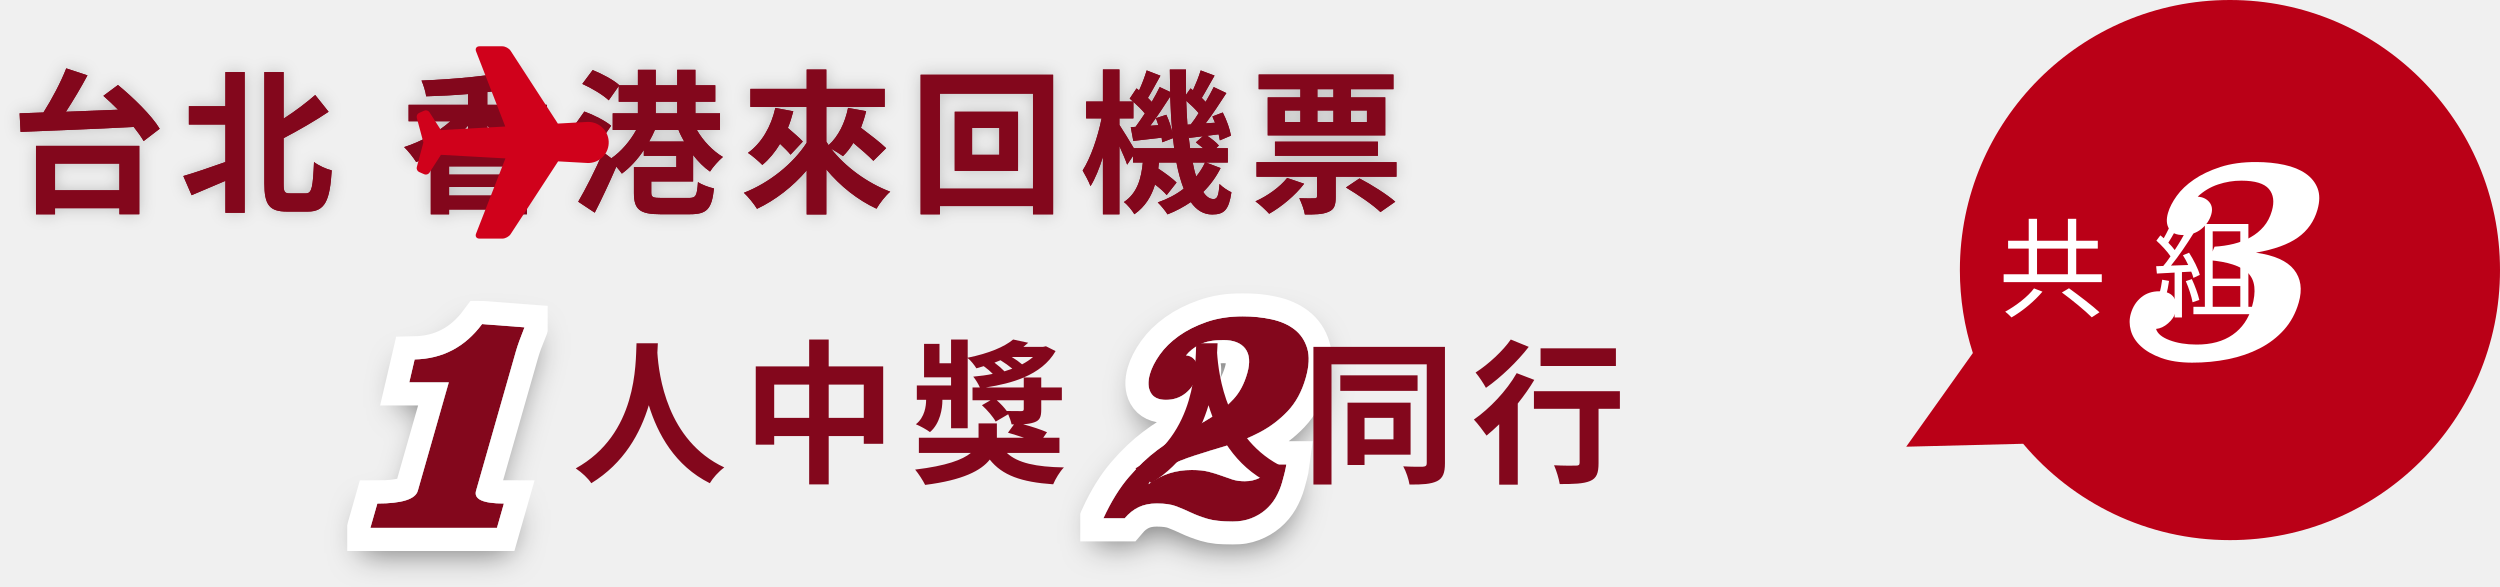
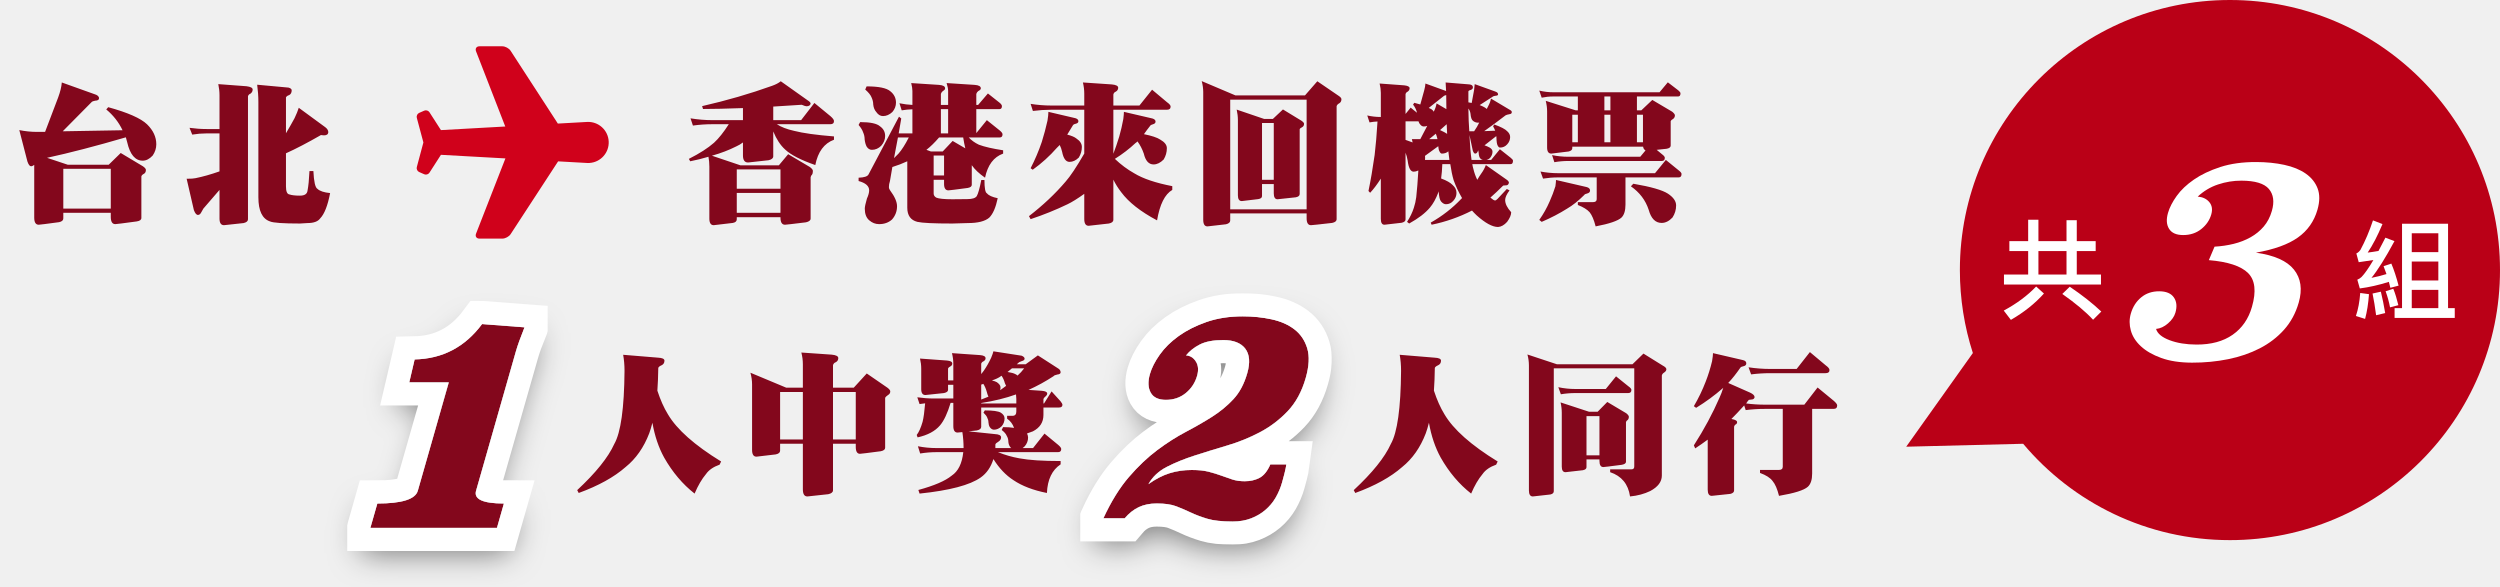
<svg xmlns="http://www.w3.org/2000/svg" xmlns:xlink="http://www.w3.org/1999/xlink" width="324px" height="76px" viewBox="0 0 324 76" version="1.1">
  <defs>
-     <text id="text-1" font-family="DFMing-W14-WINP-BF, DFPMingSUBold-B5" font-size="20" font-weight="bold" letter-spacing="2">
-       <tspan x="0.35" y="26">台北     香港來回機票</tspan>
-     </text>
+     <path d="M13.695,21.603 C13.381,22.706 14.583,23.256 17.305,23.256 L16.403,26.413 L0,26.413 L0.902,23.256 C4.085,23.256 5.834,22.706 6.148,21.605 L10.165,7.547 L5.044,7.547 L5.737,4.582 C9.353,4.505 12.265,2.978 14.477,0 L19.977,0.423 C19.703,1.114 19.476,1.704 19.299,2.191 C19.121,2.678 18.971,3.139 18.846,3.575 L13.695,21.603 Z" id="path-1" />
    <filter x="-50%" y="-50%" width="200%" height="200%" filterUnits="objectBoundingBox" id="filter-2">
-       <feOffset dx="0" dy="0" in="SourceAlpha" result="shadowOffsetOuter1" />
-       <feGaussianBlur stdDeviation="1" in="shadowOffsetOuter1" result="shadowBlurOuter1" />
-       <feColorMatrix values="0 0 0 0 0   0 0 0 0 0   0 0 0 0 0  0 0 0 0.2 0" type="matrix" in="shadowBlurOuter1" />
-     </filter>
-     <path d="M13.695,21.603 C13.381,22.706 14.583,23.256 17.305,23.256 L16.403,26.413 L0,26.413 L0.902,23.256 C4.085,23.256 5.834,22.706 6.148,21.605 L10.165,7.547 L5.044,7.547 L5.737,4.582 C9.353,4.505 12.265,2.978 14.477,0 L19.977,0.423 C19.703,1.114 19.476,1.704 19.299,2.191 C19.121,2.678 18.971,3.139 18.846,3.575 L13.695,21.603 Z" id="path-3" />
-     <filter x="-50%" y="-50%" width="200%" height="200%" filterUnits="objectBoundingBox" id="filter-4">
      <feMorphology radius="3" operator="dilate" in="SourceAlpha" result="shadowSpreadOuter1" />
      <feOffset dx="0" dy="2" in="shadowSpreadOuter1" result="shadowOffsetOuter1" />
      <feGaussianBlur stdDeviation="2" in="shadowOffsetOuter1" result="shadowBlurOuter1" />
      <feComposite in="shadowBlurOuter1" in2="SourceAlpha" operator="out" result="shadowBlurOuter1" />
      <feColorMatrix values="0 0 0 0 0   0 0 0 0 0   0 0 0 0 0  0 0 0 0.5 0" type="matrix" in="shadowBlurOuter1" />
    </filter>
-     <mask id="mask-5" maskContentUnits="userSpaceOnUse" maskUnits="objectBoundingBox" x="-3" y="-3" width="25.977" height="32.413">
+     <mask id="mask-3" maskContentUnits="userSpaceOnUse" maskUnits="objectBoundingBox" x="-3" y="-3" width="25.977" height="32.413">
      <rect x="-3" y="-3" width="25.977" height="32.413" fill="white" />
-       <use xlink:href="#path-3" fill="black" />
+       <use xlink:href="#path-1" fill="black" />
    </mask>
-     <path d="M23.71,19.183 C23.666,19.516 23.583,19.919 23.461,20.392 C23.338,20.865 23.237,21.242 23.157,21.523 C22.96,22.214 22.683,22.866 22.33,23.48 C21.975,24.094 21.527,24.632 20.987,25.091 C20.445,25.552 19.824,25.917 19.12,26.185 C18.416,26.454 17.63,26.588 16.76,26.588 C15.354,26.588 14.25,26.466 13.45,26.223 C12.649,25.98 11.94,25.712 11.321,25.418 C10.701,25.123 10.075,24.855 9.441,24.612 C8.806,24.369 7.966,24.247 6.917,24.247 C6.021,24.247 5.241,24.407 4.574,24.727 C3.907,25.047 3.303,25.526 2.762,26.165 L-0,26.165 C1.005,23.992 2.109,22.208 3.313,20.814 C4.517,19.42 5.744,18.256 6.996,17.322 C8.248,16.389 9.483,15.603 10.702,14.963 C11.92,14.323 13.052,13.672 14.1,13.007 C15.146,12.341 16.067,11.581 16.862,10.723 C17.657,9.867 18.251,8.748 18.646,7.366 C19.041,5.985 18.954,4.924 18.386,4.182 C17.817,3.441 16.868,3.07 15.538,3.07 C14.259,3.07 13.245,3.261 12.496,3.645 C11.747,4.029 11.152,4.502 10.71,5.064 C11.24,5.09 11.663,5.352 11.981,5.851 C12.3,6.349 12.352,6.97 12.14,7.712 C11.884,8.607 11.397,9.349 10.679,9.937 C9.961,10.525 9.104,10.819 8.106,10.819 C7.134,10.819 6.475,10.506 6.13,9.879 C5.786,9.253 5.751,8.454 6.029,7.481 C6.256,6.689 6.68,5.851 7.303,4.969 C7.926,4.086 8.745,3.281 9.759,2.551 C10.773,1.822 11.976,1.215 13.368,0.729 C14.76,0.244 16.325,-0 18.065,-0 C19.37,-0 20.611,0.128 21.792,0.384 C22.972,0.64 23.96,1.074 24.757,1.688 C25.553,2.302 26.106,3.121 26.416,4.144 C26.723,5.167 26.659,6.446 26.221,7.98 C25.717,9.745 24.934,11.184 23.875,12.296 C22.815,13.409 21.615,14.317 20.277,15.02 C18.938,15.724 17.534,16.293 16.067,16.728 C14.6,17.163 13.191,17.597 11.839,18.033 C10.487,18.468 9.278,18.959 8.213,19.509 C7.148,20.059 6.352,20.808 5.827,21.754 C6.758,21.089 7.672,20.616 8.572,20.334 C9.471,20.053 10.432,19.912 11.456,19.912 C12.325,19.912 13.057,19.989 13.653,20.142 C14.248,20.296 14.789,20.463 15.275,20.641 C15.761,20.821 16.238,20.987 16.706,21.14 C17.174,21.293 17.714,21.37 18.328,21.37 C19.044,21.37 19.68,21.223 20.238,20.929 C20.795,20.636 21.262,20.053 21.638,19.183 L23.71,19.183 Z" id="path-6" />
-     <filter x="-50%" y="-50%" width="200%" height="200%" filterUnits="objectBoundingBox" id="filter-7">
+     <path d="M23.71,19.183 C23.666,19.516 23.583,19.919 23.461,20.392 C23.338,20.865 23.237,21.242 23.157,21.523 C22.96,22.214 22.683,22.866 22.33,23.48 C21.975,24.094 21.527,24.632 20.987,25.091 C20.445,25.552 19.824,25.917 19.12,26.185 C18.416,26.454 17.63,26.588 16.76,26.588 C15.354,26.588 14.25,26.466 13.45,26.223 C12.649,25.98 11.94,25.712 11.321,25.418 C10.701,25.123 10.075,24.855 9.441,24.612 C8.806,24.369 7.966,24.247 6.917,24.247 C6.021,24.247 5.241,24.407 4.574,24.727 C3.907,25.047 3.303,25.526 2.762,26.165 L-0,26.165 C1.005,23.992 2.109,22.208 3.313,20.814 C4.517,19.42 5.744,18.256 6.996,17.322 C8.248,16.389 9.483,15.603 10.702,14.963 C11.92,14.323 13.052,13.672 14.1,13.007 C15.146,12.341 16.067,11.581 16.862,10.723 C17.657,9.867 18.251,8.748 18.646,7.366 C19.041,5.985 18.954,4.924 18.386,4.182 C17.817,3.441 16.868,3.07 15.538,3.07 C14.259,3.07 13.245,3.261 12.496,3.645 C11.747,4.029 11.152,4.502 10.71,5.064 C11.24,5.09 11.663,5.352 11.981,5.851 C12.3,6.349 12.352,6.97 12.14,7.712 C11.884,8.607 11.397,9.349 10.679,9.937 C9.961,10.525 9.104,10.819 8.106,10.819 C7.134,10.819 6.475,10.506 6.13,9.879 C5.786,9.253 5.751,8.454 6.029,7.481 C6.256,6.689 6.68,5.851 7.303,4.969 C7.926,4.086 8.745,3.281 9.759,2.551 C10.773,1.822 11.976,1.215 13.368,0.729 C14.76,0.244 16.325,-0 18.065,-0 C19.37,-0 20.611,0.128 21.792,0.384 C22.972,0.64 23.96,1.074 24.757,1.688 C25.553,2.302 26.106,3.121 26.416,4.144 C26.723,5.167 26.659,6.446 26.221,7.98 C25.717,9.745 24.934,11.184 23.875,12.296 C22.815,13.409 21.615,14.317 20.277,15.02 C18.938,15.724 17.534,16.293 16.067,16.728 C14.6,17.163 13.191,17.597 11.839,18.033 C10.487,18.468 9.278,18.959 8.213,19.509 C7.148,20.059 6.352,20.808 5.827,21.754 C6.758,21.089 7.672,20.616 8.572,20.334 C9.471,20.053 10.432,19.912 11.456,19.912 C12.325,19.912 13.057,19.989 13.653,20.142 C14.248,20.296 14.789,20.463 15.275,20.641 C15.761,20.821 16.238,20.987 16.706,21.14 C17.174,21.293 17.714,21.37 18.328,21.37 C19.044,21.37 19.68,21.223 20.238,20.929 C20.795,20.636 21.262,20.053 21.638,19.183 L23.71,19.183 Z" id="path-4" />
+     <filter x="-50%" y="-50%" width="200%" height="200%" filterUnits="objectBoundingBox" id="filter-5">
      <feMorphology radius="3" operator="dilate" in="SourceAlpha" result="shadowSpreadOuter1" />
      <feOffset dx="0" dy="2" in="shadowSpreadOuter1" result="shadowOffsetOuter1" />
      <feGaussianBlur stdDeviation="2" in="shadowOffsetOuter1" result="shadowBlurOuter1" />
      <feComposite in="shadowBlurOuter1" in2="SourceAlpha" operator="out" result="shadowBlurOuter1" />
      <feColorMatrix values="0 0 0 0 0   0 0 0 0 0   0 0 0 0 0  0 0 0 0.5 0" type="matrix" in="shadowBlurOuter1" />
    </filter>
-     <mask id="mask-8" maskContentUnits="userSpaceOnUse" maskUnits="objectBoundingBox" x="-3" y="-3" width="32.607" height="32.588">
+     <mask id="mask-6" maskContentUnits="userSpaceOnUse" maskUnits="objectBoundingBox" x="-3" y="-3" width="32.607" height="32.588">
      <rect x="-3" y="-3" width="32.607" height="32.588" fill="white" />
-       <use xlink:href="#path-6" fill="black" />
+       <use xlink:href="#path-4" fill="black" />
    </mask>
  </defs>
  <g id="Page-1" stroke="none" stroke-width="1" fill="none" fill-rule="evenodd">
    <g id="Artboard-3" transform="translate(-861, -49)">
-       <g id="method_kv" transform="translate(862, 49)">
-         <g id="台北-香港來回機票" fill="#83071C">
-           <use fill-opacity="1" filter="url(#filter-2)" xlink:href="#text-1" />
-           <use fill-rule="evenodd" xlink:href="#text-1" />
-           <use fill-opacity="1" xlink:href="#text-1" />
-         </g>
-         <g id="Page-1" transform="translate(47, 42)">
+       <g id="method_kv" transform="translate(863, 49)">
+         <path d="M6.01,10.688 L10.209,12.191 C10.626,12.309 10.834,12.491 10.834,12.738 C10.834,12.934 10.665,13.038 10.326,13.051 C10.105,13.09 9.955,13.148 9.877,13.227 L6.127,17.016 C8.054,16.977 10.639,16.931 13.881,16.879 C13.386,15.837 12.683,14.939 11.771,14.184 L12.025,13.891 C14.577,14.594 16.257,15.336 17.064,16.117 C17.859,16.898 18.256,17.758 18.256,18.695 C18.256,19.216 18.1,19.704 17.787,20.16 C17.37,20.603 16.941,20.824 16.498,20.824 C15.521,20.824 14.851,20.03 14.486,18.441 C14.421,18.233 14.363,18.018 14.311,17.797 C10.43,18.93 7.025,19.815 4.096,20.453 L6.791,21.352 L12.084,21.352 L13.646,19.828 L16.518,21.547 C16.778,21.729 16.908,21.885 16.908,22.016 C16.908,22.263 16.824,22.432 16.654,22.523 C16.472,22.615 16.361,22.725 16.322,22.855 L16.322,28.246 C16.322,28.48 16.127,28.63 15.736,28.695 C14.005,28.93 13.074,29.047 12.943,29.047 C12.553,29.047 12.357,28.734 12.357,28.109 L12.357,27.582 L6.205,27.582 L6.205,28.305 C6.205,28.552 6.023,28.715 5.658,28.793 C4.018,29.014 3.139,29.125 3.021,29.125 C2.631,29.125 2.436,28.819 2.436,28.207 L2.436,21.371 C2.279,21.488 2.143,21.547 2.025,21.547 C1.856,21.547 1.7,21.345 1.557,20.941 L0.502,16.859 C1.27,17.016 2.045,17.094 2.826,17.094 L3.842,17.094 C4.727,14.789 5.294,13.298 5.541,12.621 C5.814,11.879 5.971,11.234 6.01,10.688 Z M6.205,27.035 L12.357,27.035 L12.357,21.879 L6.205,21.879 L6.205,27.035 Z M22.561,16.566 C23.316,16.671 24.051,16.723 24.768,16.723 L26.447,16.723 L26.447,12.348 C26.447,11.879 26.395,11.397 26.291,10.902 L29.943,11.176 C30.477,11.241 30.744,11.384 30.744,11.605 C30.744,11.814 30.653,11.99 30.471,12.133 C30.301,12.198 30.191,12.309 30.139,12.465 L30.139,28.422 C30.139,28.656 29.95,28.819 29.572,28.91 C27.971,29.092 27.124,29.184 27.033,29.184 C26.643,29.184 26.447,28.897 26.447,28.324 L26.447,24.613 L24.357,27.035 C24.24,27.217 24.156,27.367 24.104,27.484 C23.986,27.732 23.837,27.855 23.654,27.855 C23.459,27.855 23.283,27.647 23.127,27.23 L22.189,23.168 C22.736,23.168 23.12,23.142 23.342,23.09 C24.305,22.895 25.34,22.602 26.447,22.211 L26.447,17.289 L24.768,17.289 C24.156,17.289 23.537,17.341 22.912,17.445 L22.561,16.566 Z M31.33,10.98 L35.393,11.352 C35.666,11.43 35.803,11.547 35.803,11.703 C35.803,12.003 35.692,12.211 35.471,12.328 C35.275,12.38 35.139,12.478 35.061,12.621 L35.061,17.27 C35.516,16.501 35.887,15.85 36.174,15.316 C36.421,14.796 36.604,14.346 36.721,13.969 L40.158,16.488 C40.419,16.684 40.549,16.905 40.549,17.152 C40.523,17.413 40.334,17.543 39.982,17.543 C39.878,17.543 39.748,17.53 39.592,17.504 C37.873,18.493 36.363,19.281 35.061,19.867 L35.061,24.145 C35.061,24.809 35.21,25.16 35.51,25.199 C35.809,25.303 36.265,25.355 36.877,25.355 C37.476,25.355 37.801,25.141 37.854,24.711 C37.971,24.125 38.055,23.279 38.107,22.172 L38.615,22.172 C38.68,23.552 38.856,24.32 39.143,24.477 C39.442,24.763 39.989,24.945 40.783,25.023 C40.471,26.651 40.041,27.745 39.494,28.305 C39.208,28.708 38.654,28.91 37.834,28.91 L36.877,28.969 C34.689,28.969 33.394,28.878 32.99,28.695 C31.988,28.357 31.486,27.315 31.486,25.57 L31.486,13.246 C31.486,12.491 31.434,11.736 31.33,10.98 Z M101.904,13.578 C100.589,13.656 99.359,13.734 98.213,13.812 L98.213,15.57 L101.826,15.57 L103.545,13.344 L105.635,15.062 C105.934,15.323 106.084,15.531 106.084,15.688 C106.084,15.961 105.928,16.098 105.615,16.098 L98.682,16.098 C99.229,16.462 99.971,16.749 100.908,16.957 C102.067,17.257 103.792,17.497 106.084,17.68 L106.084,18.109 C104.808,18.578 104.001,19.672 103.662,21.391 C101.787,20.74 100.485,20.069 99.756,19.379 C99.144,18.832 98.63,18.051 98.213,17.035 L98.213,20.258 C98.213,20.505 98.011,20.674 97.607,20.766 C95.863,20.961 94.977,21.059 94.951,21.059 C94.508,21.059 94.287,20.753 94.287,20.141 L94.287,18.461 C94.014,18.669 93.727,18.839 93.428,18.969 C92.477,19.451 91.423,19.854 90.264,20.18 L93.975,21.43 L98.936,21.43 L100.146,19.984 L102.959,21.645 C103.219,21.84 103.35,22.009 103.35,22.152 C103.35,22.374 103.311,22.536 103.232,22.641 C103.141,22.719 103.083,22.829 103.057,22.973 L103.057,28.324 C103.057,28.559 102.855,28.721 102.451,28.812 C100.758,29.021 99.854,29.125 99.736,29.125 C99.346,29.125 99.15,28.819 99.15,28.207 L99.15,28.148 L93.486,28.148 L93.486,28.422 C93.486,28.669 93.317,28.826 92.979,28.891 C91.416,29.086 90.589,29.184 90.498,29.184 C90.12,29.184 89.932,28.897 89.932,28.324 L89.932,21.586 C89.932,21.143 89.893,20.72 89.814,20.316 C89.033,20.551 88.245,20.746 87.451,20.902 L87.275,20.59 C88.669,19.887 89.756,19.19 90.537,18.5 C91.149,17.94 91.787,17.139 92.451,16.098 L90.303,16.098 C89.482,16.098 88.649,16.156 87.803,16.273 L87.49,15.336 C88.441,15.492 89.378,15.57 90.303,15.57 L94.287,15.57 L94.287,14.008 C92.139,14.086 90.413,14.125 89.111,14.125 L88.994,13.754 C92.184,13.025 95.212,12.146 98.076,11.117 C98.545,10.948 98.916,10.753 99.189,10.531 L102.686,13.012 C102.933,13.168 103.057,13.305 103.057,13.422 C103.018,13.656 102.835,13.773 102.51,13.773 C102.419,13.773 102.217,13.708 101.904,13.578 Z M93.486,27.582 L99.15,27.582 L99.15,25.004 L93.486,25.004 L93.486,27.582 Z M93.486,24.457 L99.15,24.457 L99.15,21.957 L93.486,21.957 L93.486,24.457 Z M119.939,14.145 L119.939,17.289 L120.877,17.289 L120.877,14.145 L119.939,14.145 Z M124.529,17.25 L125.896,15.57 L127.576,16.918 C127.811,17.113 127.928,17.276 127.928,17.406 C127.928,17.68 127.804,17.816 127.557,17.816 L123.553,17.816 C123.904,18.194 124.34,18.507 124.861,18.754 C125.59,19.027 126.639,19.268 128.006,19.477 L128.006,19.906 C126.782,20.349 126.001,21.391 125.662,23.031 C124.894,22.497 124.321,21.957 123.943,21.41 L123.943,23.949 C123.943,24.158 123.768,24.294 123.416,24.359 C121.854,24.568 121.02,24.672 120.916,24.672 C120.538,24.672 120.35,24.392 120.35,23.832 L120.35,23.305 L119.002,23.305 L119.002,25.082 C119.002,25.303 119.113,25.479 119.334,25.609 C119.66,25.753 120.356,25.824 121.424,25.824 L123.357,25.805 C124.008,25.805 124.419,25.674 124.588,25.414 C124.77,25.102 124.965,24.405 125.174,23.324 L125.584,23.324 C125.584,24.392 125.695,24.971 125.916,25.062 C126.137,25.336 126.6,25.544 127.303,25.688 C127.055,26.885 126.691,27.725 126.209,28.207 C125.662,28.676 124.738,28.91 123.436,28.91 L121.424,28.969 C119.028,28.969 117.518,28.897 116.893,28.754 C116.02,28.533 115.584,27.921 115.584,26.918 L115.584,20.902 C114.972,21.189 114.327,21.436 113.65,21.645 L113.338,23.461 C113.247,23.734 113.201,24.001 113.201,24.262 C113.201,24.392 113.253,24.529 113.357,24.672 C113.956,25.479 114.256,26.163 114.256,26.723 C114.256,27.374 114.041,27.947 113.611,28.441 C113.169,28.845 112.609,29.047 111.932,29.047 C111.463,29.047 111.04,28.884 110.662,28.559 C110.271,28.233 110.076,27.725 110.076,27.035 C110.076,26.814 110.167,26.384 110.35,25.746 C110.545,25.316 110.643,24.958 110.643,24.672 C110.643,24.112 110.187,23.708 109.275,23.461 L109.275,23.031 C110.005,23.005 110.434,22.862 110.564,22.602 L114.51,15.121 L114.803,15.355 L114.471,17.289 L116.248,17.289 L116.248,14.164 C115.779,14.177 115.317,14.223 114.861,14.301 L114.568,13.383 C115.141,13.5 115.701,13.572 116.248,13.598 L116.248,11.781 C116.248,11.521 116.196,11.182 116.092,10.766 L119.686,11 C120.219,11.039 120.486,11.189 120.486,11.449 C120.486,11.579 120.389,11.697 120.193,11.801 C120.063,11.905 119.979,12.029 119.939,12.172 L119.939,13.598 L120.877,13.598 L120.877,11.781 C120.877,11.521 120.812,11.182 120.682,10.766 L124.314,11 C124.848,11.039 125.115,11.189 125.115,11.449 C125.115,11.579 125.005,11.697 124.783,11.801 C124.653,11.905 124.568,12.029 124.529,12.172 L124.529,13.598 L124.764,13.598 L126.033,12.113 L127.537,13.305 C127.745,13.474 127.85,13.624 127.85,13.754 C127.85,14.014 127.739,14.145 127.518,14.145 L124.529,14.145 L124.529,17.25 Z M114.373,17.816 L113.865,20.492 C114.1,20.271 114.295,20.076 114.451,19.906 C114.881,19.411 115.324,18.715 115.779,17.816 L114.373,17.816 Z M119.002,20.16 L119.002,22.738 L120.35,22.738 L120.35,20.16 L119.002,20.16 Z M120.174,19.633 L121.463,18.266 L123.104,19.223 C122.999,18.793 122.908,18.324 122.83,17.816 L119.705,17.816 C119.132,18.48 118.585,19.014 118.064,19.418 L118.65,19.633 L120.174,19.633 Z M110.311,11.195 C111.873,11.195 112.895,11.404 113.377,11.82 C113.872,12.211 114.119,12.706 114.119,13.305 C114.119,13.747 113.963,14.151 113.65,14.516 C113.273,14.867 112.869,15.043 112.439,15.043 C112.101,15.043 111.814,14.874 111.58,14.535 C111.346,14.275 111.209,13.943 111.17,13.539 C111.17,13.227 111.092,12.908 110.936,12.582 C110.818,12.296 110.551,11.97 110.135,11.605 L110.311,11.195 Z M109.471,15.824 C110.786,15.824 111.645,16.007 112.049,16.371 C112.492,16.684 112.713,17.1 112.713,17.621 C112.713,18.077 112.544,18.5 112.205,18.891 C111.854,19.242 111.45,19.418 110.994,19.418 C110.721,19.418 110.493,19.275 110.311,18.988 C110.18,18.728 110.096,18.415 110.057,18.051 C110.057,17.738 109.992,17.439 109.861,17.152 C109.77,16.866 109.575,16.547 109.275,16.195 L109.471,15.824 Z M134.225,14.223 C133.456,14.223 132.669,14.275 131.861,14.379 L131.568,13.461 C132.467,13.604 133.352,13.676 134.225,13.676 L138.521,13.676 L138.521,12.133 C138.521,11.664 138.463,11.182 138.346,10.688 L142.096,10.941 C142.643,10.993 142.916,11.137 142.916,11.371 C142.916,11.592 142.812,11.762 142.604,11.879 C142.434,11.944 142.33,12.068 142.291,12.25 L142.291,13.676 L145.67,13.676 L147.311,11.625 L149.244,13.246 C149.557,13.467 149.713,13.656 149.713,13.812 C149.713,14.086 149.55,14.223 149.225,14.223 L142.291,14.223 L142.291,19.926 C142.564,19.21 142.818,18.467 143.053,17.699 C143.261,16.97 143.437,16.215 143.58,15.434 C143.632,15.017 143.658,14.704 143.658,14.496 L147.35,15.355 C147.623,15.434 147.76,15.57 147.76,15.766 C147.76,15.935 147.636,16.052 147.389,16.117 C147.219,16.156 147.109,16.221 147.057,16.312 C146.757,16.69 146.49,17.048 146.256,17.387 C147.271,17.595 147.975,17.829 148.365,18.09 C148.938,18.415 149.225,18.786 149.225,19.203 C149.225,19.724 149.088,20.212 148.814,20.668 C148.385,21.098 147.949,21.312 147.506,21.312 C146.881,21.312 146.458,20.844 146.236,19.906 C146.028,19.307 145.755,18.78 145.416,18.324 C145.351,18.402 145.266,18.474 145.162,18.539 C144.355,19.294 143.463,19.978 142.486,20.59 C143.281,21.345 144.12,21.97 145.006,22.465 C146.139,23.155 147.779,23.708 149.928,24.125 L149.928,24.613 C148.964,25.173 148.307,26.488 147.955,28.559 C145.82,27.426 144.27,26.208 143.307,24.906 C142.903,24.385 142.564,23.845 142.291,23.285 L142.291,28.48 C142.291,28.728 142.096,28.891 141.705,28.969 C140.064,29.164 139.192,29.262 139.088,29.262 C138.71,29.262 138.521,28.969 138.521,28.383 L138.521,25.121 C137.649,25.746 136.926,26.195 136.354,26.469 C134.843,27.198 133.248,27.842 131.568,28.402 L131.354,28.012 C133.176,26.605 134.758,25.115 136.1,23.539 C136.712,22.849 137.519,21.638 138.521,19.906 L138.521,14.223 L134.225,14.223 Z M133.873,14.496 L137.369,15.316 C137.63,15.395 137.76,15.525 137.76,15.707 C137.76,15.876 137.643,15.987 137.408,16.039 C137.239,16.078 137.128,16.13 137.076,16.195 C136.803,16.638 136.549,17.055 136.314,17.445 C136.874,17.589 137.271,17.758 137.506,17.953 C137.975,18.266 138.209,18.63 138.209,19.047 C138.209,19.529 138.079,19.984 137.818,20.414 C137.441,20.792 137.037,20.98 136.607,20.98 C136.139,20.98 135.82,20.544 135.65,19.672 C135.572,19.333 135.468,19.04 135.338,18.793 C135.208,18.936 135.084,19.06 134.967,19.164 C134.042,20.219 133.001,21.163 131.842,21.996 L131.568,21.801 C132.128,20.72 132.61,19.587 133.014,18.402 C133.3,17.491 133.548,16.566 133.756,15.629 C133.834,15.134 133.873,14.757 133.873,14.496 Z M153.744,10.512 L158.119,12.367 L167.123,12.367 L168.725,10.531 L171.498,12.426 C171.732,12.582 171.85,12.725 171.85,12.855 C171.85,13.09 171.758,13.266 171.576,13.383 C171.394,13.474 171.277,13.598 171.225,13.754 L171.225,28.402 C171.225,28.65 171.029,28.812 170.639,28.891 C168.946,29.086 168.035,29.184 167.904,29.184 C167.527,29.184 167.338,28.884 167.338,28.285 L167.338,27.66 L157.436,27.66 L157.436,28.578 C157.436,28.813 157.253,28.975 156.889,29.066 C155.378,29.249 154.577,29.34 154.486,29.34 C154.122,29.34 153.939,29.053 153.939,28.48 L153.939,11.938 C153.939,11.482 153.874,11.007 153.744,10.512 Z M157.436,27.133 L167.338,27.133 L167.338,12.914 L157.436,12.914 L157.436,27.133 Z M158.275,14.203 L161.83,15.414 L162.963,15.414 L164.271,14.184 L166.674,15.648 C166.895,15.805 167.006,15.935 167.006,16.039 C167.006,16.247 166.921,16.397 166.752,16.488 C166.583,16.566 166.479,16.651 166.439,16.742 L166.439,25.141 C166.439,25.362 166.27,25.505 165.932,25.57 C164.447,25.74 163.66,25.824 163.568,25.824 C163.243,25.824 163.08,25.564 163.08,25.043 L163.08,23.852 L161.557,23.852 L161.557,25.414 C161.557,25.622 161.394,25.753 161.068,25.805 C159.727,25.974 159.018,26.059 158.939,26.059 C158.601,26.059 158.432,25.811 158.432,25.316 L158.432,15.59 C158.432,15.134 158.38,14.672 158.275,14.203 Z M161.557,23.305 L163.08,23.305 L163.08,15.941 L161.557,15.941 L161.557,23.305 Z M182.736,10.824 L185.373,11.781 C185.386,11.781 185.399,11.788 185.412,11.801 C185.399,11.436 185.38,11.065 185.354,10.688 L188.459,10.941 C188.745,10.98 188.889,11.104 188.889,11.312 C188.889,11.469 188.804,11.579 188.635,11.645 C188.452,11.684 188.342,11.749 188.303,11.84 L188.303,13.266 C188.472,13.292 188.615,13.318 188.732,13.344 C188.889,12.445 188.993,11.879 189.045,11.645 C189.084,11.345 189.11,11.098 189.123,10.902 L191.779,11.859 C192.027,11.938 192.15,12.061 192.15,12.23 C192.15,12.335 192.053,12.393 191.857,12.406 C191.688,12.432 191.577,12.458 191.525,12.484 L189.768,13.617 C190.054,13.734 190.262,13.832 190.393,13.91 C190.523,13.988 190.62,14.06 190.686,14.125 L190.861,13.773 C191.044,13.448 191.167,13.116 191.232,12.777 L193.752,14.281 C193.869,14.346 193.928,14.431 193.928,14.535 C193.928,14.678 193.843,14.763 193.674,14.789 C193.387,14.841 193.205,14.893 193.127,14.945 C192.163,15.688 191.239,16.371 190.354,16.996 C190.809,16.983 191.285,16.964 191.779,16.938 C191.701,16.742 191.61,16.553 191.506,16.371 L191.662,16.137 C192.535,16.449 193.094,16.742 193.342,17.016 C193.589,17.237 193.713,17.484 193.713,17.758 C193.713,18.109 193.589,18.422 193.342,18.695 C193.094,18.982 192.782,19.125 192.404,19.125 C192.287,19.125 192.183,19.034 192.092,18.852 C192.001,18.695 191.949,18.344 191.936,17.797 C191.936,17.732 191.929,17.68 191.916,17.641 L190.393,18.832 C190.679,18.936 190.9,19.034 191.057,19.125 C191.304,19.268 191.428,19.444 191.428,19.652 C191.428,19.926 191.337,20.18 191.154,20.414 C191.024,20.57 190.855,20.674 190.646,20.727 L191.252,20.727 L192.385,19.34 L193.791,20.453 C193.986,20.609 194.084,20.733 194.084,20.824 C194.084,21.124 193.98,21.273 193.771,21.273 L188.811,21.273 C188.85,21.521 188.895,21.723 188.947,21.879 C189.064,22.387 189.234,22.862 189.455,23.305 C189.624,23.005 189.807,22.719 190.002,22.445 C190.223,22.146 190.412,21.794 190.568,21.391 L193.205,23.246 C193.413,23.376 193.531,23.513 193.557,23.656 C193.531,23.839 193.446,23.956 193.303,24.008 C193.16,24.008 192.997,24.021 192.814,24.047 C192.202,24.659 191.649,25.18 191.154,25.609 C191.441,25.857 191.643,25.98 191.76,25.98 C191.838,25.98 191.942,25.915 192.072,25.785 L193.283,24.496 L193.635,24.672 C193.257,25.18 193.068,25.596 193.068,25.922 C193.068,26.404 193.329,26.931 193.85,27.504 C193.85,27.855 193.674,28.272 193.322,28.754 C192.945,29.171 192.554,29.392 192.15,29.418 C191.421,29.418 190.497,28.917 189.377,27.914 C189.13,27.68 188.928,27.471 188.771,27.289 C187.118,28.135 185.373,28.747 183.537,29.125 L183.42,28.852 C184.917,28.005 186.239,26.977 187.385,25.766 C187.424,25.74 187.456,25.707 187.482,25.668 C187.04,24.913 186.675,24.138 186.389,23.344 C186.219,22.771 186.076,22.081 185.959,21.273 L184.924,21.273 C184.898,21.977 184.846,22.595 184.768,23.129 C185.497,23.402 185.998,23.689 186.271,23.988 C186.597,24.275 186.76,24.613 186.76,25.004 C186.76,25.382 186.63,25.714 186.369,26 C186.109,26.313 185.783,26.469 185.393,26.469 C185.184,26.469 184.976,26.352 184.768,26.117 C184.598,25.922 184.494,25.492 184.455,24.828 L184.455,24.789 C184.429,24.854 184.41,24.913 184.396,24.965 C184.097,25.759 183.739,26.404 183.322,26.898 C182.723,27.615 181.825,28.305 180.627,28.969 L180.354,28.754 C180.744,28.155 181.037,27.549 181.232,26.938 C181.376,26.508 181.48,26.046 181.545,25.551 C181.649,24.6 181.74,23.448 181.818,22.094 C181.597,22.198 181.395,22.25 181.213,22.25 C180.809,22.25 180.549,21.768 180.432,20.805 C180.367,20.414 180.275,20.076 180.158,19.789 L180.158,28.441 C180.158,28.65 179.989,28.793 179.65,28.871 C178.27,29.04 177.528,29.125 177.424,29.125 C177.111,29.125 176.955,28.871 176.955,28.363 L176.955,23.148 C176.473,23.904 176.011,24.516 175.568,24.984 L175.354,24.75 C175.64,23.383 175.907,21.827 176.154,20.082 C176.298,18.884 176.421,17.439 176.525,15.746 C176.187,15.759 175.842,15.798 175.49,15.863 L175.197,14.965 C175.77,15.095 176.343,15.16 176.916,15.16 L176.955,15.16 L176.955,12.035 C176.955,11.658 176.903,11.254 176.799,10.824 L179.982,11.059 C180.451,11.111 180.686,11.234 180.686,11.43 C180.686,11.612 180.601,11.762 180.432,11.879 C180.301,11.931 180.21,12.035 180.158,12.191 L180.158,14.77 L180.822,13.949 L181.643,14.613 C181.551,14.223 181.382,13.871 181.135,13.559 L181.291,13.324 C181.604,13.402 181.864,13.474 182.072,13.539 C182.32,12.615 182.489,12.003 182.58,11.703 C182.671,11.365 182.723,11.072 182.736,10.824 Z M180.158,18.129 C180.497,18.246 180.803,18.357 181.076,18.461 L180.979,18.031 L182.072,18.031 C182.437,17.354 182.736,16.781 182.971,16.312 C182.84,16.365 182.691,16.391 182.521,16.391 C182.339,16.391 182.176,16.293 182.033,16.098 C181.955,16.02 181.89,15.896 181.838,15.727 L180.158,15.727 L180.158,18.129 Z M190.178,20.727 C190.061,20.701 189.963,20.648 189.885,20.57 C189.742,20.466 189.657,20.199 189.631,19.77 C189.618,19.678 189.598,19.581 189.572,19.477 C189.533,19.568 189.507,19.633 189.494,19.672 C189.416,19.828 189.312,19.906 189.182,19.906 C189.064,19.906 188.96,19.77 188.869,19.496 L188.439,17.484 C188.505,18.839 188.596,19.919 188.713,20.727 L190.178,20.727 Z M185.842,20.727 C185.79,20.336 185.744,19.965 185.705,19.613 C185.484,19.809 185.204,19.906 184.865,19.906 C184.748,19.906 184.644,19.809 184.553,19.613 C184.475,19.483 184.423,19.262 184.396,18.949 L182.678,20.199 C182.691,20.264 182.697,20.349 182.697,20.453 C182.697,20.544 182.691,20.635 182.678,20.727 L185.842,20.727 Z M185.549,17.348 C185.523,16.931 185.503,16.514 185.49,16.098 C185.178,16.384 184.891,16.638 184.631,16.859 C185.035,17.042 185.34,17.204 185.549,17.348 Z M185.451,14.145 C185.438,13.637 185.432,13.116 185.432,12.582 L185.432,12.328 C185.288,12.354 185.191,12.387 185.139,12.426 L183.166,13.988 C183.283,14.04 183.394,14.092 183.498,14.145 C183.667,14.262 183.771,14.372 183.811,14.477 C183.993,14.138 184.117,13.78 184.182,13.402 L185.451,14.145 Z M184.299,18.031 C184.234,17.758 184.162,17.523 184.084,17.328 C183.811,17.563 183.524,17.797 183.225,18.031 L184.299,18.031 Z M188.303,14.066 C188.316,15.186 188.355,16.169 188.42,17.016 L189.045,17.016 C189.318,16.625 189.54,16.247 189.709,15.883 C189.67,15.896 189.624,15.902 189.572,15.902 C189.325,15.902 189.104,15.824 188.908,15.668 C188.726,15.538 188.615,15.225 188.576,14.73 C188.537,14.47 188.446,14.249 188.303,14.066 Z M199.287,12.504 C198.792,12.504 198.298,12.556 197.803,12.66 L197.49,11.742 C198.089,11.885 198.688,11.957 199.287,11.957 L213.076,11.957 L214.15,10.668 L215.498,11.703 C215.693,11.859 215.791,11.99 215.791,12.094 C215.791,12.367 215.687,12.504 215.479,12.504 L210.146,12.504 L210.146,14.301 L210.713,14.301 L212.139,12.953 L214.717,14.477 C214.951,14.672 215.068,14.828 215.068,14.945 C215.068,15.141 214.99,15.297 214.834,15.414 C214.678,15.492 214.574,15.59 214.521,15.707 L214.521,18.871 C214.521,19.079 214.346,19.216 213.994,19.281 C213.486,19.346 213.057,19.392 212.705,19.418 L213.389,19.984 C213.636,20.167 213.76,20.323 213.76,20.453 C213.76,20.727 213.63,20.863 213.369,20.863 L201.26,20.863 C200.648,20.863 200.042,20.915 199.443,21.02 L199.15,20.102 C199.84,20.245 200.544,20.316 201.26,20.316 L210.576,20.316 L211.26,19.496 C211.077,19.392 210.973,19.229 210.947,19.008 L201.768,19.008 L201.768,19.203 C201.768,19.411 201.611,19.555 201.299,19.633 C199.88,19.815 199.131,19.906 199.053,19.906 C198.688,19.906 198.506,19.646 198.506,19.125 L198.506,14.457 C198.506,14.001 198.447,13.539 198.33,13.07 L202.217,14.301 L202.49,14.301 L202.49,12.504 L199.287,12.504 Z M201.768,18.441 L202.49,18.441 L202.49,14.867 L201.768,14.867 L201.768,18.441 Z M205.928,18.441 L206.709,18.441 L206.709,14.867 L205.928,14.867 L205.928,18.441 Z M210.146,18.441 L210.928,18.441 L210.928,14.867 L210.146,14.867 L210.146,18.441 Z M206.709,14.301 L206.709,12.504 L205.928,12.504 L205.928,14.301 L206.709,14.301 Z M199.932,22.992 C199.281,22.992 198.63,23.044 197.979,23.148 L197.646,22.23 C198.415,22.374 199.176,22.445 199.932,22.445 L212.49,22.445 L213.896,20.727 L215.576,22.094 C215.811,22.276 215.928,22.426 215.928,22.543 C215.928,22.842 215.804,22.992 215.557,22.992 L208.662,22.992 L208.662,26.508 C208.662,27.289 208.493,27.849 208.154,28.188 C207.699,28.617 206.579,29.001 204.795,29.34 C204.574,28.48 204.313,27.868 204.014,27.504 C203.701,27.152 203.193,26.84 202.49,26.566 L202.49,26.195 L204.463,26.195 C204.775,26.195 204.932,26.065 204.932,25.805 L204.932,22.992 L199.932,22.992 Z M199.658,23.324 L203.623,24.242 C203.923,24.32 204.072,24.47 204.072,24.691 C204.072,24.887 203.942,25.017 203.682,25.082 C203.486,25.121 203.363,25.186 203.311,25.277 C202.555,26.033 201.82,26.618 201.104,27.035 C200.114,27.66 199.014,28.233 197.803,28.754 L197.49,28.5 C198.024,27.745 198.473,26.944 198.838,26.098 C199.124,25.46 199.372,24.809 199.58,24.145 C199.632,23.767 199.658,23.493 199.658,23.324 Z M209.678,23.812 C211.956,24.203 213.454,24.633 214.17,25.102 C214.873,25.57 215.225,26.078 215.225,26.625 C215.225,27.185 215.068,27.706 214.756,28.188 C214.313,28.656 213.844,28.891 213.35,28.891 C212.542,28.891 211.982,28.324 211.67,27.191 C211.266,25.954 210.498,24.939 209.365,24.145 L209.678,23.812 Z" id="台北-香港來回機票" fill="#83071C" />
+         <g id="Page-1" transform="translate(46, 42)">
          <g id="Fill-1">
-             <use fill="black" fill-opacity="1" filter="url(#filter-4)" xlink:href="#path-3" />
-             <use fill="#83071C" fill-rule="evenodd" xlink:href="#path-3" />
-             <use stroke="#FFFFFF" mask="url(#mask-5)" stroke-width="6" xlink:href="#path-3" />
+             <use fill="black" fill-opacity="1" filter="url(#filter-2)" xlink:href="#path-1" />
+             <use fill="#83071C" fill-rule="evenodd" xlink:href="#path-1" />
+             <use stroke="#FFFFFF" mask="url(#mask-3)" stroke-width="6" xlink:href="#path-1" />
          </g>
        </g>
-         <g id="Page-1" transform="translate(142, 41)">
+         <g id="Page-1" transform="translate(141, 41)">
          <g id="Fill-1">
-             <use fill="black" fill-opacity="1" filter="url(#filter-7)" xlink:href="#path-6" />
-             <use fill="#83071C" fill-rule="evenodd" xlink:href="#path-6" />
-             <use stroke="#FFFFFF" mask="url(#mask-8)" stroke-width="6" xlink:href="#path-6" />
+             <use fill="black" fill-opacity="1" filter="url(#filter-5)" xlink:href="#path-4" />
+             <use fill="#83071C" fill-rule="evenodd" xlink:href="#path-4" />
+             <use stroke="#FFFFFF" mask="url(#mask-6)" stroke-width="6" xlink:href="#path-4" />
          </g>
        </g>
-         <text id="人中獎-人同行" font-family="DFMing-W14-WINP-BF, DFPMingSUBold-B5" font-size="20" font-weight="bold" letter-spacing="2" fill="#83071C">
-           <tspan x="73.18" y="61">人中獎    人同行</tspan>
-         </text>
-         <path d="M254.683,45.754 C253.59,42.366 253,38.752 253,35 C253,15.67 268.67,0 288,0 C307.33,0 323,15.67 323,35 C323,54.33 307.33,70 288,70 C277.244,70 267.621,65.148 261.201,57.513 L246.045,57.893 L254.683,45.754 Z" id="Combined-Shape" fill="#BA0017" />
-         <text id="共-組" font-family="PingFangTC-Medium, PingFang TC" font-size="14" font-weight="400" letter-spacing="1.4" fill="#FFFFFF">
-           <tspan x="258" y="40">共     組</tspan>
-         </text>
-         <g id="Page-1" transform="translate(275, 21)" fill="#FFFFFF">
+         <path d="M78.762,45.98 L83.273,46.352 C83.833,46.378 84.113,46.508 84.113,46.742 C84.113,47.029 83.983,47.23 83.723,47.348 C83.501,47.439 83.365,47.549 83.313,47.68 C83.299,48.734 83.26,49.717 83.195,50.629 C83.586,51.827 84.042,52.849 84.563,53.695 C85.721,55.661 88.02,57.699 91.457,59.809 L91.262,60.219 C90.454,60.505 89.868,60.909 89.504,61.43 C88.957,62.081 88.462,62.927 88.02,63.969 C86.47,62.758 85.155,61.202 84.074,59.301 C83.358,57.999 82.85,56.495 82.551,54.789 C82.421,55.31 82.284,55.766 82.141,56.156 C81.437,57.992 80.415,59.451 79.074,60.531 C77.59,61.833 75.565,62.953 73,63.891 L72.805,63.52 C75.227,61.267 76.828,59.275 77.609,57.543 C78.456,56.059 78.898,52.901 78.938,48.07 C78.938,47.328 78.879,46.632 78.762,45.98 Z M95.254,48.305 L99.883,50.238 L102.051,50.238 L102.051,47.191 C102.051,46.697 101.986,46.195 101.855,45.688 L105.781,45.961 C106.354,46.013 106.641,46.163 106.641,46.41 C106.641,46.645 106.536,46.82 106.328,46.938 C106.133,47.003 106.009,47.133 105.957,47.328 L105.957,50.238 L108.652,50.238 L110.332,48.402 L113.027,50.258 C113.262,50.44 113.379,50.596 113.379,50.727 C113.379,50.935 113.281,51.091 113.086,51.195 C112.891,51.326 112.767,51.449 112.715,51.566 L112.715,58.031 C112.715,58.253 112.526,58.402 112.148,58.48 C110.469,58.702 109.57,58.812 109.453,58.812 C109.089,58.812 108.906,58.513 108.906,57.914 L108.906,57.504 L105.957,57.504 L105.957,63.539 C105.957,63.786 105.755,63.956 105.352,64.047 C103.659,64.242 102.754,64.34 102.637,64.34 C102.246,64.34 102.051,64.034 102.051,63.422 L102.051,57.504 L99.102,57.504 L99.102,58.402 C99.102,58.65 98.913,58.812 98.535,58.891 C96.96,59.086 96.126,59.184 96.035,59.184 C95.658,59.184 95.469,58.891 95.469,58.305 L95.469,49.828 C95.469,49.333 95.397,48.826 95.254,48.305 Z M99.102,56.957 L102.051,56.957 L102.051,50.805 L99.102,50.805 L99.102,56.957 Z M105.957,50.805 L105.957,56.957 L108.906,56.957 L108.906,50.805 L105.957,50.805 Z M117.234,46.469 L120.711,46.723 C121.18,46.762 121.414,46.892 121.414,47.113 C121.414,47.283 121.323,47.413 121.141,47.504 C121.01,47.556 120.919,47.641 120.867,47.758 L120.867,49.301 L121.551,49.301 L121.551,47.152 C121.551,46.697 121.492,46.234 121.375,45.766 L125.008,46.02 C125.49,46.059 125.73,46.195 125.73,46.43 C125.73,46.599 125.633,46.736 125.438,46.84 C125.307,46.892 125.216,46.99 125.164,47.133 L125.164,48.48 C125.281,48.337 125.392,48.194 125.496,48.051 C125.848,47.543 126.167,46.983 126.453,46.371 C126.609,45.993 126.707,45.714 126.746,45.531 L130.398,46.098 C130.659,46.202 130.789,46.332 130.789,46.488 C130.789,46.632 130.665,46.736 130.418,46.801 C130.301,46.853 130.19,46.898 130.086,46.938 C129.956,47.055 129.852,47.146 129.773,47.211 L130.926,47.211 L132.508,46.059 L135.086,47.719 C135.333,47.849 135.457,48.031 135.457,48.266 C135.444,48.422 135.301,48.513 135.027,48.539 C134.767,48.591 134.604,48.663 134.539,48.754 C133.484,49.444 132.404,50.036 131.297,50.531 L133.016,50.648 C133.484,50.688 133.719,50.805 133.719,51 C133.719,51.13 133.641,51.26 133.484,51.391 C133.367,51.482 133.283,51.586 133.23,51.703 L133.23,52.289 L133.309,52.289 L134.285,50.727 L135.438,51.996 C135.607,52.204 135.691,52.361 135.691,52.465 C135.691,52.699 135.535,52.816 135.223,52.816 L133.23,52.816 L133.23,53.773 C133.23,54.724 132.775,55.434 131.863,55.902 C131.577,56.007 131.323,56.098 131.102,56.176 C131.193,56.358 131.238,56.534 131.238,56.703 C131.238,57.12 131.095,57.497 130.809,57.836 C130.704,57.94 130.613,58.018 130.535,58.07 L131.883,58.07 L133.367,56.195 L135.145,57.66 C135.405,57.882 135.535,58.057 135.535,58.188 C135.535,58.461 135.398,58.598 135.125,58.598 L127.332,58.598 C128.23,58.962 129.155,59.229 130.105,59.398 C131.342,59.633 133.126,59.75 135.457,59.75 L135.457,60.18 C134.35,60.909 133.758,62.146 133.68,63.891 C131.909,63.539 130.464,62.986 129.344,62.23 C128.354,61.592 127.488,60.681 126.746,59.496 C126.421,60.538 125.874,61.332 125.105,61.879 C123.712,62.868 121.069,63.565 117.176,63.969 L117.02,63.5 C119.077,62.94 120.516,62.322 121.336,61.645 C122.182,61.085 122.684,60.069 122.84,58.598 L119.383,58.598 C118.68,58.598 117.97,58.656 117.254,58.773 L116.961,57.836 C117.755,57.992 118.562,58.07 119.383,58.07 L122.879,58.07 C122.879,57.367 122.827,56.677 122.723,56 C122.358,56.039 122.15,56.059 122.098,56.059 C121.733,56.059 121.551,55.779 121.551,55.219 L121.551,52.211 L121.199,52.211 C120.796,53.552 120.34,54.522 119.832,55.121 C119.194,55.876 118.224,56.397 116.922,56.684 L116.805,56.371 C117.091,56.007 117.345,55.44 117.566,54.672 C117.697,54.164 117.807,53.363 117.898,52.27 C117.677,52.296 117.436,52.328 117.176,52.367 L116.883,51.488 C117.599,51.592 118.322,51.645 119.051,51.645 L121.551,51.645 L121.551,49.867 L120.867,49.867 L120.867,50.531 C120.867,50.727 120.691,50.863 120.34,50.941 C118.842,51.111 118.042,51.195 117.938,51.195 C117.573,51.195 117.391,50.941 117.391,50.434 L117.391,47.777 C117.391,47.348 117.339,46.911 117.234,46.469 Z M129.051,58.07 L128.953,57.973 C128.784,57.764 128.693,57.51 128.68,57.211 C128.68,56.951 128.608,56.703 128.465,56.469 C128.374,56.234 128.159,55.987 127.82,55.727 L127.996,55.355 C128.556,55.355 129.031,55.388 129.422,55.453 C129.24,54.945 128.94,54.548 128.523,54.262 L128.523,53.891 L129.207,53.891 C129.546,53.891 129.715,53.708 129.715,53.344 L129.715,52.816 L125.164,52.816 L125.164,55.316 C125.164,55.551 124.975,55.707 124.598,55.785 C124.168,55.824 123.81,55.863 123.523,55.902 L126.902,56.254 C127.462,56.28 127.742,56.423 127.742,56.684 C127.742,56.918 127.612,57.113 127.352,57.27 C127.156,57.374 127.039,57.484 127,57.602 L127,58.07 L129.051,58.07 Z M129.715,52.289 L129.715,51.703 C129.715,51.521 129.702,51.326 129.676,51.117 C128.335,51.599 126.831,51.97 125.164,52.23 L125.164,52.289 L129.715,52.289 Z M125.164,51.781 C125.477,51.664 125.789,51.54 126.102,51.41 C126.01,51.215 125.939,51.007 125.887,50.785 C125.77,50.368 125.62,50.023 125.438,49.75 C125.346,49.789 125.255,49.822 125.164,49.848 L125.164,51.781 Z M126.551,49.301 C126.85,49.379 127.065,49.457 127.195,49.535 C127.508,49.757 127.664,49.971 127.664,50.18 C127.664,50.336 127.651,50.466 127.625,50.57 C127.833,50.401 128.055,50.238 128.289,50.082 C128.328,50.056 128.361,50.03 128.387,50.004 C128.335,49.9 128.283,49.783 128.23,49.652 C128.139,49.301 127.996,48.982 127.801,48.695 C127.592,48.852 127.384,48.975 127.176,49.066 C126.98,49.158 126.772,49.236 126.551,49.301 Z M128.582,48.207 C129.064,48.285 129.396,48.376 129.578,48.48 C129.721,48.546 129.819,48.611 129.871,48.676 C130.197,48.389 130.483,48.077 130.73,47.738 L129.148,47.738 C128.927,47.921 128.738,48.077 128.582,48.207 Z M125.633,53.188 C126.674,53.188 127.365,53.285 127.703,53.48 C128.029,53.689 128.191,53.936 128.191,54.223 C128.191,54.6 128.068,54.939 127.82,55.238 C127.508,55.538 127.176,55.688 126.824,55.688 C126.616,55.688 126.434,55.577 126.277,55.355 C126.173,55.186 126.115,54.978 126.102,54.73 C126.102,54.522 126.049,54.32 125.945,54.125 C125.88,53.943 125.717,53.728 125.457,53.48 L125.633,53.188 Z M179.402,45.98 L183.914,46.352 C184.474,46.378 184.754,46.508 184.754,46.742 C184.754,47.029 184.624,47.23 184.363,47.348 C184.142,47.439 184.005,47.549 183.953,47.68 C183.94,48.734 183.901,49.717 183.836,50.629 C184.227,51.827 184.682,52.849 185.203,53.695 C186.362,55.661 188.66,57.699 192.098,59.809 L191.902,60.219 C191.095,60.505 190.509,60.909 190.145,61.43 C189.598,62.081 189.103,62.927 188.66,63.969 C187.111,62.758 185.796,61.202 184.715,59.301 C183.999,57.999 183.491,56.495 183.191,54.789 C183.061,55.31 182.924,55.766 182.781,56.156 C182.078,57.992 181.056,59.451 179.715,60.531 C178.23,61.833 176.206,62.953 173.641,63.891 L173.445,63.52 C175.867,61.267 177.469,59.275 178.25,57.543 C179.096,56.059 179.539,52.901 179.578,48.07 C179.578,47.328 179.52,46.632 179.402,45.98 Z M195.953,45.941 L199.781,47.211 L209.566,47.211 L210.992,45.824 L213.473,47.367 C213.798,47.536 213.961,47.699 213.961,47.855 C213.961,48.012 213.863,48.155 213.668,48.285 C213.512,48.376 213.414,48.5 213.375,48.656 L213.375,61.625 C213.375,62.432 212.874,63.103 211.871,63.637 C211.09,64.014 210.217,64.249 209.254,64.34 C209.02,62.738 208.16,61.69 206.676,61.195 L206.676,60.824 L209.449,60.824 C209.684,60.824 209.801,60.701 209.801,60.453 L209.801,47.738 L199.371,47.738 L199.371,63.656 C199.371,63.878 199.221,64.021 198.922,64.086 C197.503,64.255 196.747,64.34 196.656,64.34 C196.318,64.34 196.148,64.079 196.148,63.559 L196.148,47.367 C196.148,46.885 196.083,46.41 195.953,45.941 Z M202.164,50.941 C201.539,50.941 200.914,50.993 200.289,51.098 L199.957,50.18 C200.673,50.336 201.409,50.414 202.164,50.414 L206.109,50.414 L207.438,48.773 L209.039,50.062 C209.299,50.245 209.43,50.401 209.43,50.531 C209.43,50.805 209.293,50.941 209.02,50.941 L202.164,50.941 Z M200.25,52.152 L203.941,53.363 L205.055,53.363 L206.305,52.094 L208.766,53.559 C208.987,53.741 209.098,53.891 209.098,54.008 C209.098,54.19 209.046,54.333 208.941,54.438 C208.824,54.503 208.753,54.6 208.727,54.73 L208.727,59.848 C208.727,60.043 208.544,60.173 208.18,60.238 C206.695,60.434 205.901,60.531 205.797,60.531 C205.458,60.531 205.289,60.264 205.289,59.73 L205.289,59.535 L203.609,59.535 L203.609,60.551 C203.609,60.746 203.453,60.876 203.141,60.941 C201.734,61.111 200.986,61.195 200.895,61.195 C200.569,61.195 200.406,60.954 200.406,60.473 L200.406,53.52 C200.406,53.064 200.354,52.608 200.25,52.152 Z M203.609,59.008 L205.289,59.008 L205.289,53.93 L203.609,53.93 L203.609,59.008 Z M227.445,48.363 C226.599,48.363 225.766,48.415 224.945,48.52 L224.613,47.602 C225.551,47.745 226.495,47.816 227.445,47.816 L230.844,47.816 L232.562,45.629 L234.613,47.348 C234.939,47.582 235.102,47.784 235.102,47.953 C235.102,48.227 234.932,48.363 234.594,48.363 L227.445,48.363 Z M226.742,52.992 C225.896,52.992 225.063,53.044 224.242,53.148 L224.047,52.543 C223.474,53.181 222.921,53.767 222.387,54.301 L222.738,54.379 C222.999,54.47 223.129,54.574 223.129,54.691 C223.129,54.861 223.057,54.971 222.914,55.023 C222.823,55.089 222.764,55.18 222.738,55.297 L222.738,63.559 C222.738,63.78 222.576,63.93 222.25,64.008 C220.753,64.177 219.952,64.262 219.848,64.262 C219.496,64.262 219.32,63.995 219.32,63.461 L219.32,56.977 C218.76,57.393 218.22,57.771 217.699,58.109 L217.523,57.719 C218.852,55.648 219.965,53.578 220.863,51.508 C221.033,51.143 221.189,50.727 221.332,50.258 L221.273,50.316 C220.219,51.241 219.066,52.087 217.816,52.855 L217.523,52.641 C218.122,51.625 218.637,50.557 219.066,49.438 C219.392,48.604 219.665,47.725 219.887,46.801 C219.965,46.332 220.004,45.987 220.004,45.766 L223.871,46.664 C224.171,46.729 224.32,46.872 224.32,47.094 C224.32,47.289 224.197,47.413 223.949,47.465 C223.741,47.504 223.611,47.562 223.559,47.641 C223.012,48.435 222.484,49.099 221.977,49.633 L224.809,50.883 C225.199,51.065 225.395,51.26 225.395,51.469 C225.368,51.625 225.277,51.723 225.121,51.762 C224.887,51.788 224.73,51.807 224.652,51.82 C224.522,51.964 224.405,52.12 224.301,52.289 C225.108,52.393 225.922,52.445 226.742,52.445 L231.84,52.445 L233.559,50.219 L235.648,51.938 C235.948,52.198 236.098,52.4 236.098,52.543 C236.098,52.842 235.941,52.992 235.629,52.992 L232.855,52.992 L232.855,61.371 C232.855,62.178 232.667,62.751 232.289,63.09 C231.794,63.533 230.551,63.923 228.559,64.262 C228.337,63.363 228.057,62.719 227.719,62.328 C227.419,61.924 226.879,61.579 226.098,61.293 L226.098,60.902 L228.559,60.902 C228.884,60.902 229.047,60.759 229.047,60.473 L229.047,52.992 L226.742,52.992 Z" id="人中獎-人同行" fill="#83071C" />
+         <path d="M253.683,45.754 C252.59,42.366 252,38.752 252,35 C252,15.67 267.67,0 287,0 C306.33,0 322,15.67 322,35 C322,54.33 306.33,70 287,70 C276.244,70 266.621,65.148 260.201,57.513 L245.045,57.893 L253.683,45.754 Z" id="Combined-Shape" fill="#BA0017" />
+         <path d="M258.414,31.25 L258.414,32.538 L260.85,32.538 L260.85,35.576 L257.714,35.576 L257.714,36.878 L270.286,36.878 L270.286,35.576 L267.15,35.576 L267.15,32.538 L269.6,32.538 L269.6,31.25 L267.15,31.25 L267.15,28.534 L265.82,28.534 L265.82,31.25 L262.18,31.25 L262.18,28.478 L260.85,28.478 L260.85,31.25 L258.414,31.25 Z M262.18,35.576 L262.18,32.538 L265.82,32.538 L265.82,35.576 L262.18,35.576 Z M261.886,37.13 C260.752,38.32 259.352,39.356 257.686,40.252 L258.61,41.456 C260.304,40.476 261.732,39.342 262.894,38.04 L261.886,37.13 Z M266.24,37.158 L265.274,38.096 C266.982,39.3 268.312,40.406 269.264,41.442 L270.328,40.378 C269.208,39.314 267.85,38.25 266.24,37.158 Z M315.268,28.996 L309.304,28.996 L309.304,39.93 L308.338,39.93 L308.338,41.204 L316.136,41.204 L316.136,39.93 L315.268,39.93 L315.268,28.996 Z M310.564,39.93 L310.564,37.564 L314.008,37.564 L314.008,39.93 L310.564,39.93 Z M310.564,36.346 L310.564,33.896 L314.008,33.896 L314.008,36.346 L310.564,36.346 Z M310.564,32.678 L310.564,30.228 L314.008,30.228 L314.008,32.678 L310.564,32.678 Z M303.886,37.97 C303.802,39.09 303.62,40.084 303.326,40.952 L304.516,41.33 C304.768,40.392 304.936,39.328 305.02,38.124 L303.886,37.97 Z M306.56,37.802 L305.482,38.04 C305.65,38.852 305.804,39.79 305.944,40.854 L307.12,40.574 C306.952,39.58 306.77,38.656 306.56,37.802 Z M307.918,34.162 L306.91,34.498 C307.036,34.834 307.162,35.17 307.288,35.52 C306.644,35.716 305.986,35.884 305.342,36.01 C306.154,35.016 307.148,33.434 308.324,31.25 L307.148,30.802 C306.84,31.418 306.532,31.992 306.252,32.524 C305.776,32.608 305.314,32.678 304.852,32.734 C305.496,31.782 306.14,30.55 306.77,29.038 L305.538,28.562 C305.076,29.962 304.53,31.236 303.914,32.384 C303.746,32.608 303.578,32.762 303.382,32.846 L303.69,33.98 C304.348,33.896 304.978,33.798 305.594,33.7 C304.978,34.736 304.474,35.464 304.054,35.898 C303.914,36.038 303.732,36.15 303.508,36.248 L303.83,37.382 C305.02,37.228 306.28,36.948 307.596,36.528 L307.792,37.298 L308.856,37.018 C308.576,35.94 308.268,34.988 307.918,34.162 Z M308.17,37.424 L307.176,37.746 C307.414,38.404 307.61,39.104 307.75,39.832 L308.828,39.552 C308.632,38.74 308.422,38.04 308.17,37.424 Z" id="共-組" fill="#FFFFFF" />
+         <g id="Page-1" transform="translate(274, 21)" fill="#FFFFFF">
          <path d="M11.005,10.967 C11.863,10.92 12.69,10.798 13.487,10.602 C14.28,10.406 15.01,10.123 15.67,9.752 C16.331,9.383 16.9,8.919 17.377,8.362 C17.853,7.805 18.206,7.131 18.434,6.336 C18.776,5.146 18.647,4.195 18.045,3.487 C17.443,2.777 16.258,2.419 14.491,2.414 C13.463,2.41 12.451,2.574 11.458,2.906 C10.465,3.237 9.588,3.763 8.827,4.481 C9.472,4.532 9.972,4.77 10.326,5.192 C10.68,5.616 10.764,6.15 10.579,6.794 C10.365,7.538 9.932,8.17 9.282,8.689 C8.631,9.208 7.844,9.467 6.921,9.463 C6.05,9.46 5.447,9.191 5.112,8.656 C4.777,8.122 4.731,7.433 4.974,6.589 C5.173,5.896 5.547,5.165 6.098,4.396 C6.648,3.628 7.393,2.921 8.332,2.274 C9.271,1.624 10.411,1.083 11.751,0.646 C13.09,0.21 14.645,-0.006 16.413,-1.88805102e-05 C17.731,0.004 18.944,0.126 20.05,0.366 C21.156,0.606 22.079,0.982 22.817,1.494 C23.553,2.007 24.069,2.65 24.362,3.42 C24.655,4.191 24.65,5.111 24.343,6.179 C23.908,7.694 23.059,8.897 21.8,9.787 C20.541,10.678 18.728,11.331 16.365,11.746 C18.752,12.077 20.397,12.809 21.3,13.944 C22.202,15.078 22.407,16.501 21.915,18.215 C21.522,19.581 20.888,20.753 20.014,21.733 C19.138,22.712 18.088,23.516 16.863,24.146 C15.639,24.777 14.277,25.244 12.777,25.549 C11.276,25.854 9.708,26.005 8.073,26 C6.515,25.994 5.189,25.791 4.088,25.39 C2.989,24.99 2.11,24.485 1.455,23.874 C0.797,23.265 0.365,22.586 0.157,21.84 C-0.051,21.095 -0.052,20.363 0.155,19.643 C0.403,18.776 0.848,18.076 1.491,17.544 C2.13,17.013 2.913,16.748 3.836,16.751 C4.733,16.754 5.365,17.016 5.729,17.54 C6.095,18.062 6.163,18.72 5.935,19.515 C5.793,20.01 5.473,20.475 4.981,20.906 C4.486,21.34 3.967,21.58 3.426,21.628 C3.597,22.224 4.179,22.71 5.166,23.085 C6.155,23.461 7.322,23.652 8.668,23.656 C10.565,23.663 12.126,23.24 13.349,22.386 C14.57,21.535 15.406,20.327 15.854,18.764 C16.432,16.755 16.263,15.298 15.349,14.387 C14.435,13.479 12.741,12.921 10.265,12.714 L11.005,10.967 Z" id="Fill-1" />
        </g>
-         <g id="Page-1" transform="translate(53, 6)" fill="#D0011B">
+         <g id="Page-1" transform="translate(52, 6)" fill="#D0011B">
          <path d="M0.017,15.659 L0.872,12.463 L0.017,9.267 C-0.049,9.021 0.087,8.736 0.32,8.633 L0.981,8.341 C1.214,8.237 1.517,8.329 1.654,8.542 L3.146,10.861 L11.482,10.396 L7.694,0.646 C7.557,0.291 7.755,-0 8.137,-0 L11.104,-0 C11.486,-0 11.967,0.261 12.175,0.582 L18.297,10.015 L22.077,9.804 C23.546,9.721 24.803,10.845 24.886,12.314 C24.967,13.783 23.843,15.04 22.375,15.122 C22.276,15.127 22.175,15.127 22.077,15.122 L18.331,14.912 L12.177,24.345 C11.968,24.665 11.486,24.925 11.104,24.925 L8.137,24.925 C7.755,24.925 7.557,24.635 7.696,24.28 L11.502,14.53 L3.146,14.064 L1.654,16.384 C1.517,16.597 1.214,16.688 0.981,16.585 L0.32,16.293 C0.087,16.19 -0.049,15.905 0.017,15.659" id="Fill-1" />
        </g>
      </g>
    </g>
  </g>
</svg>
